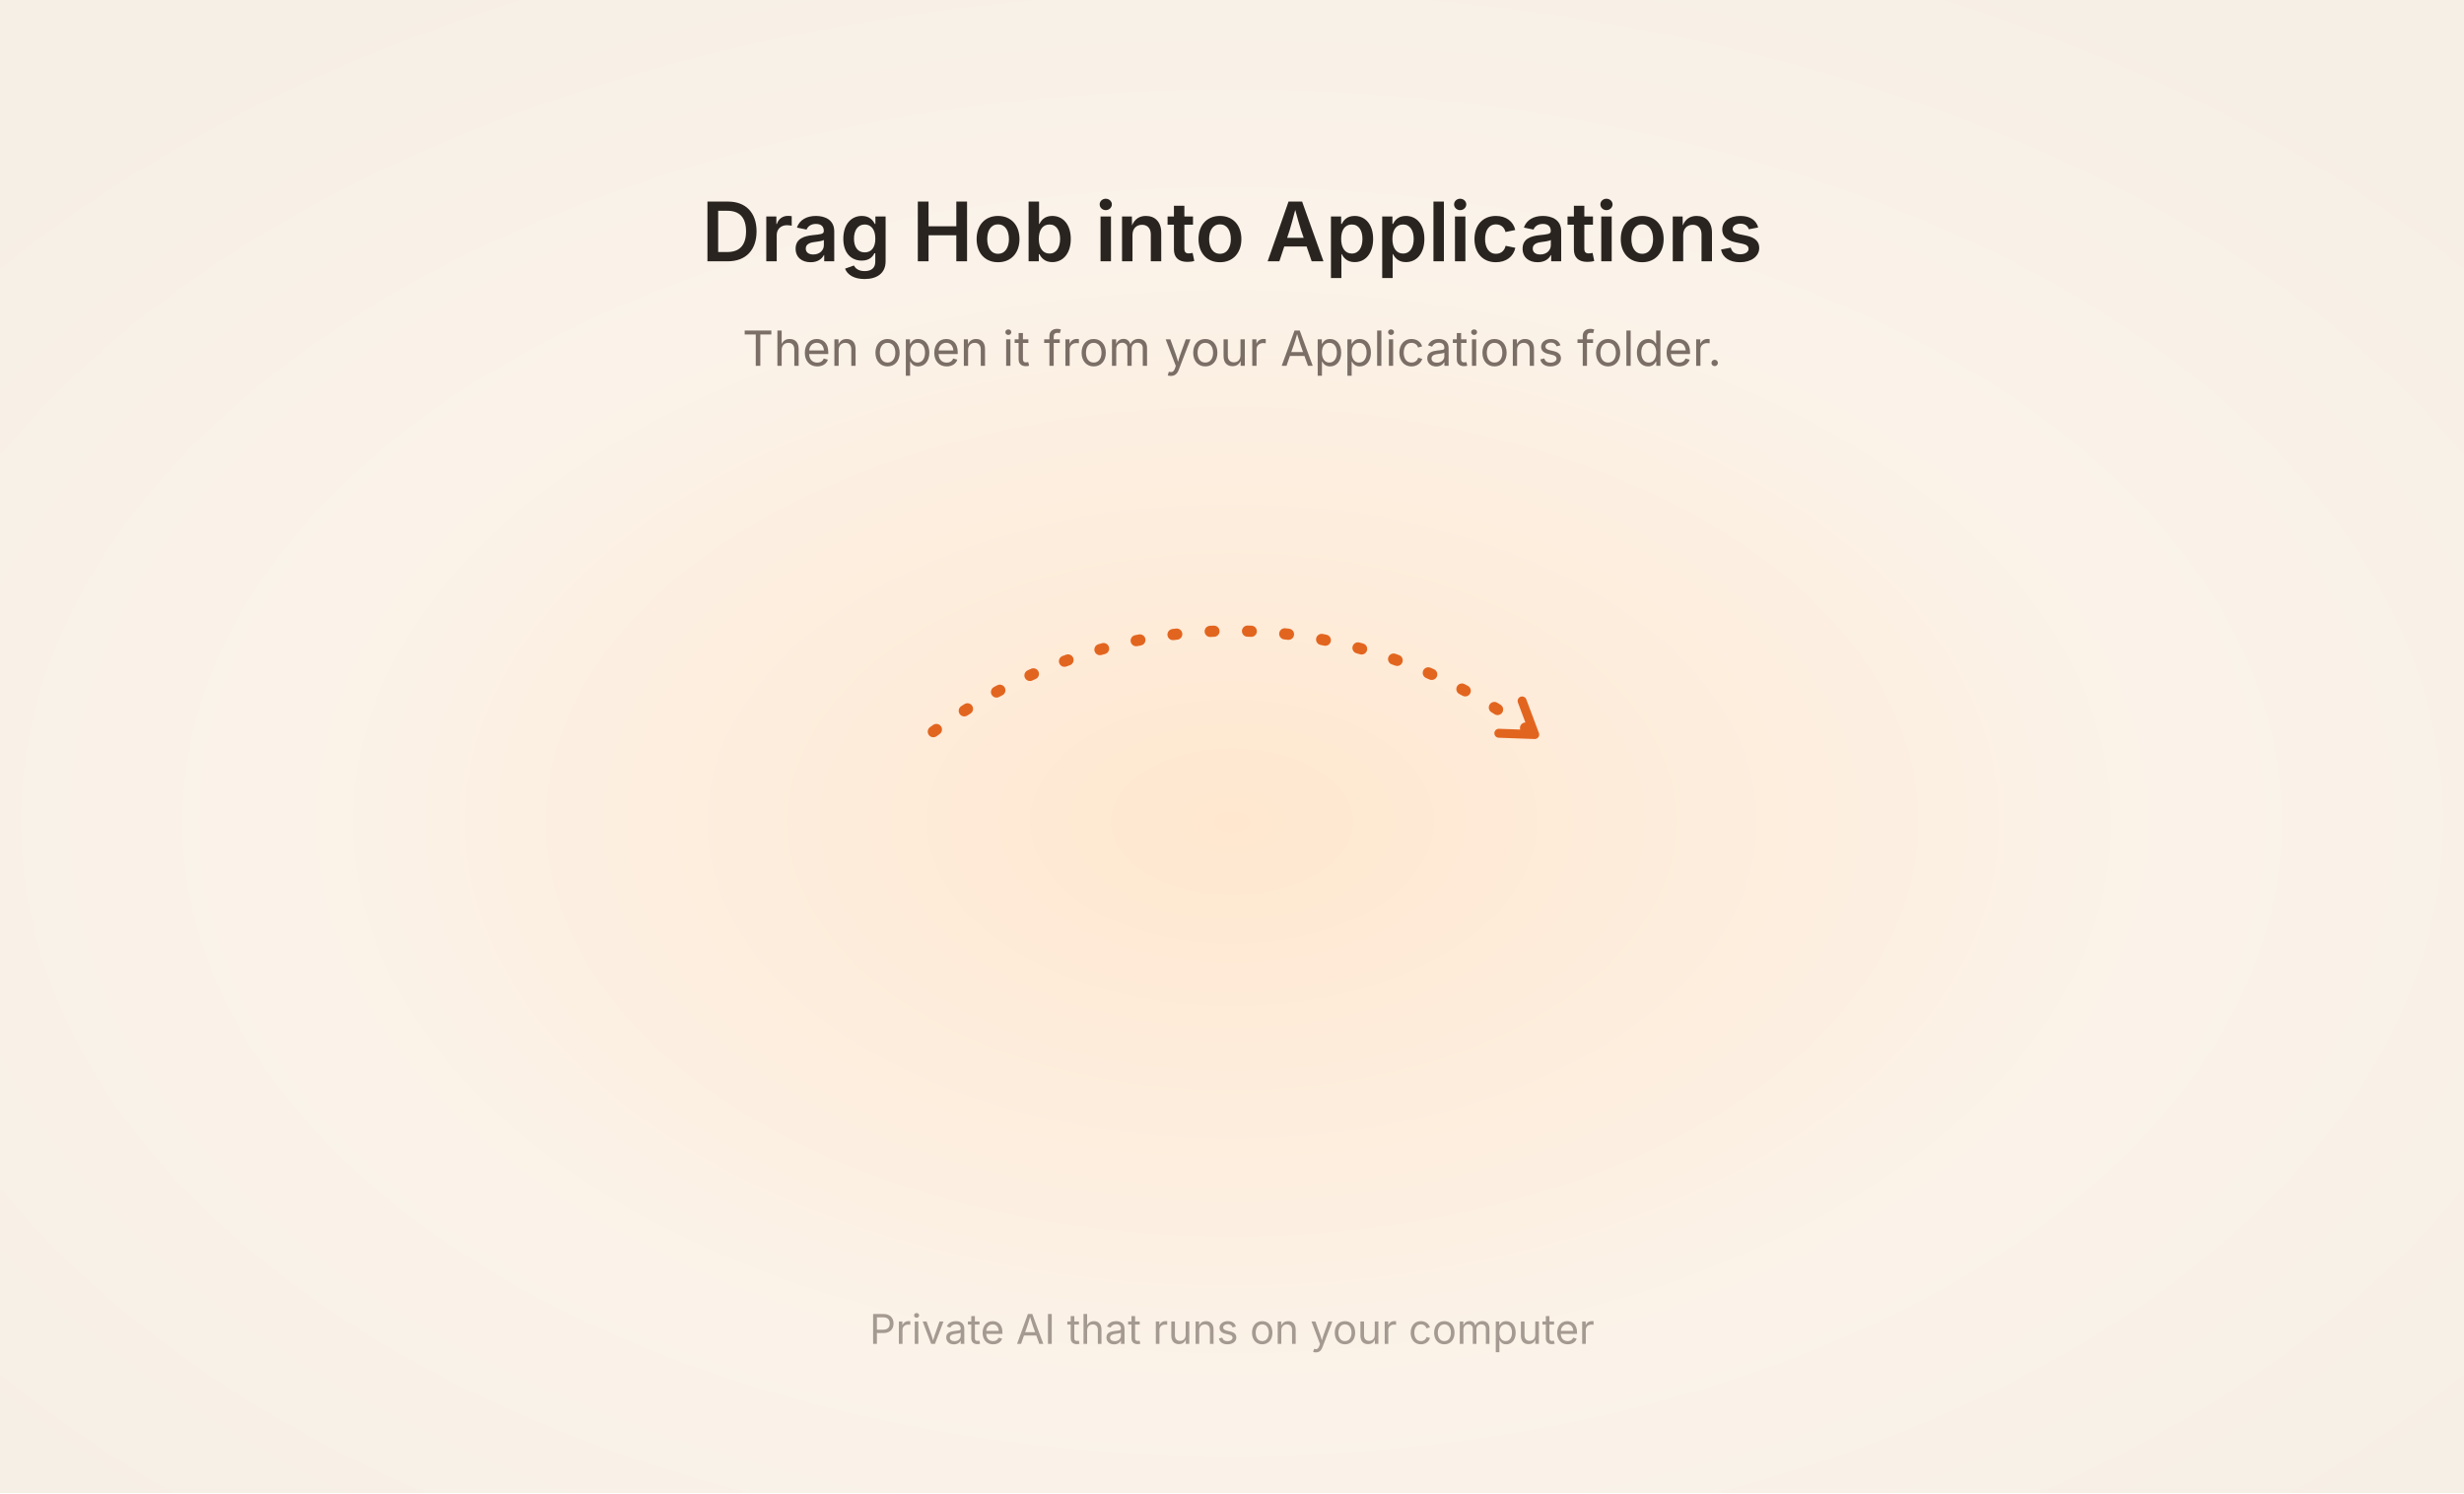
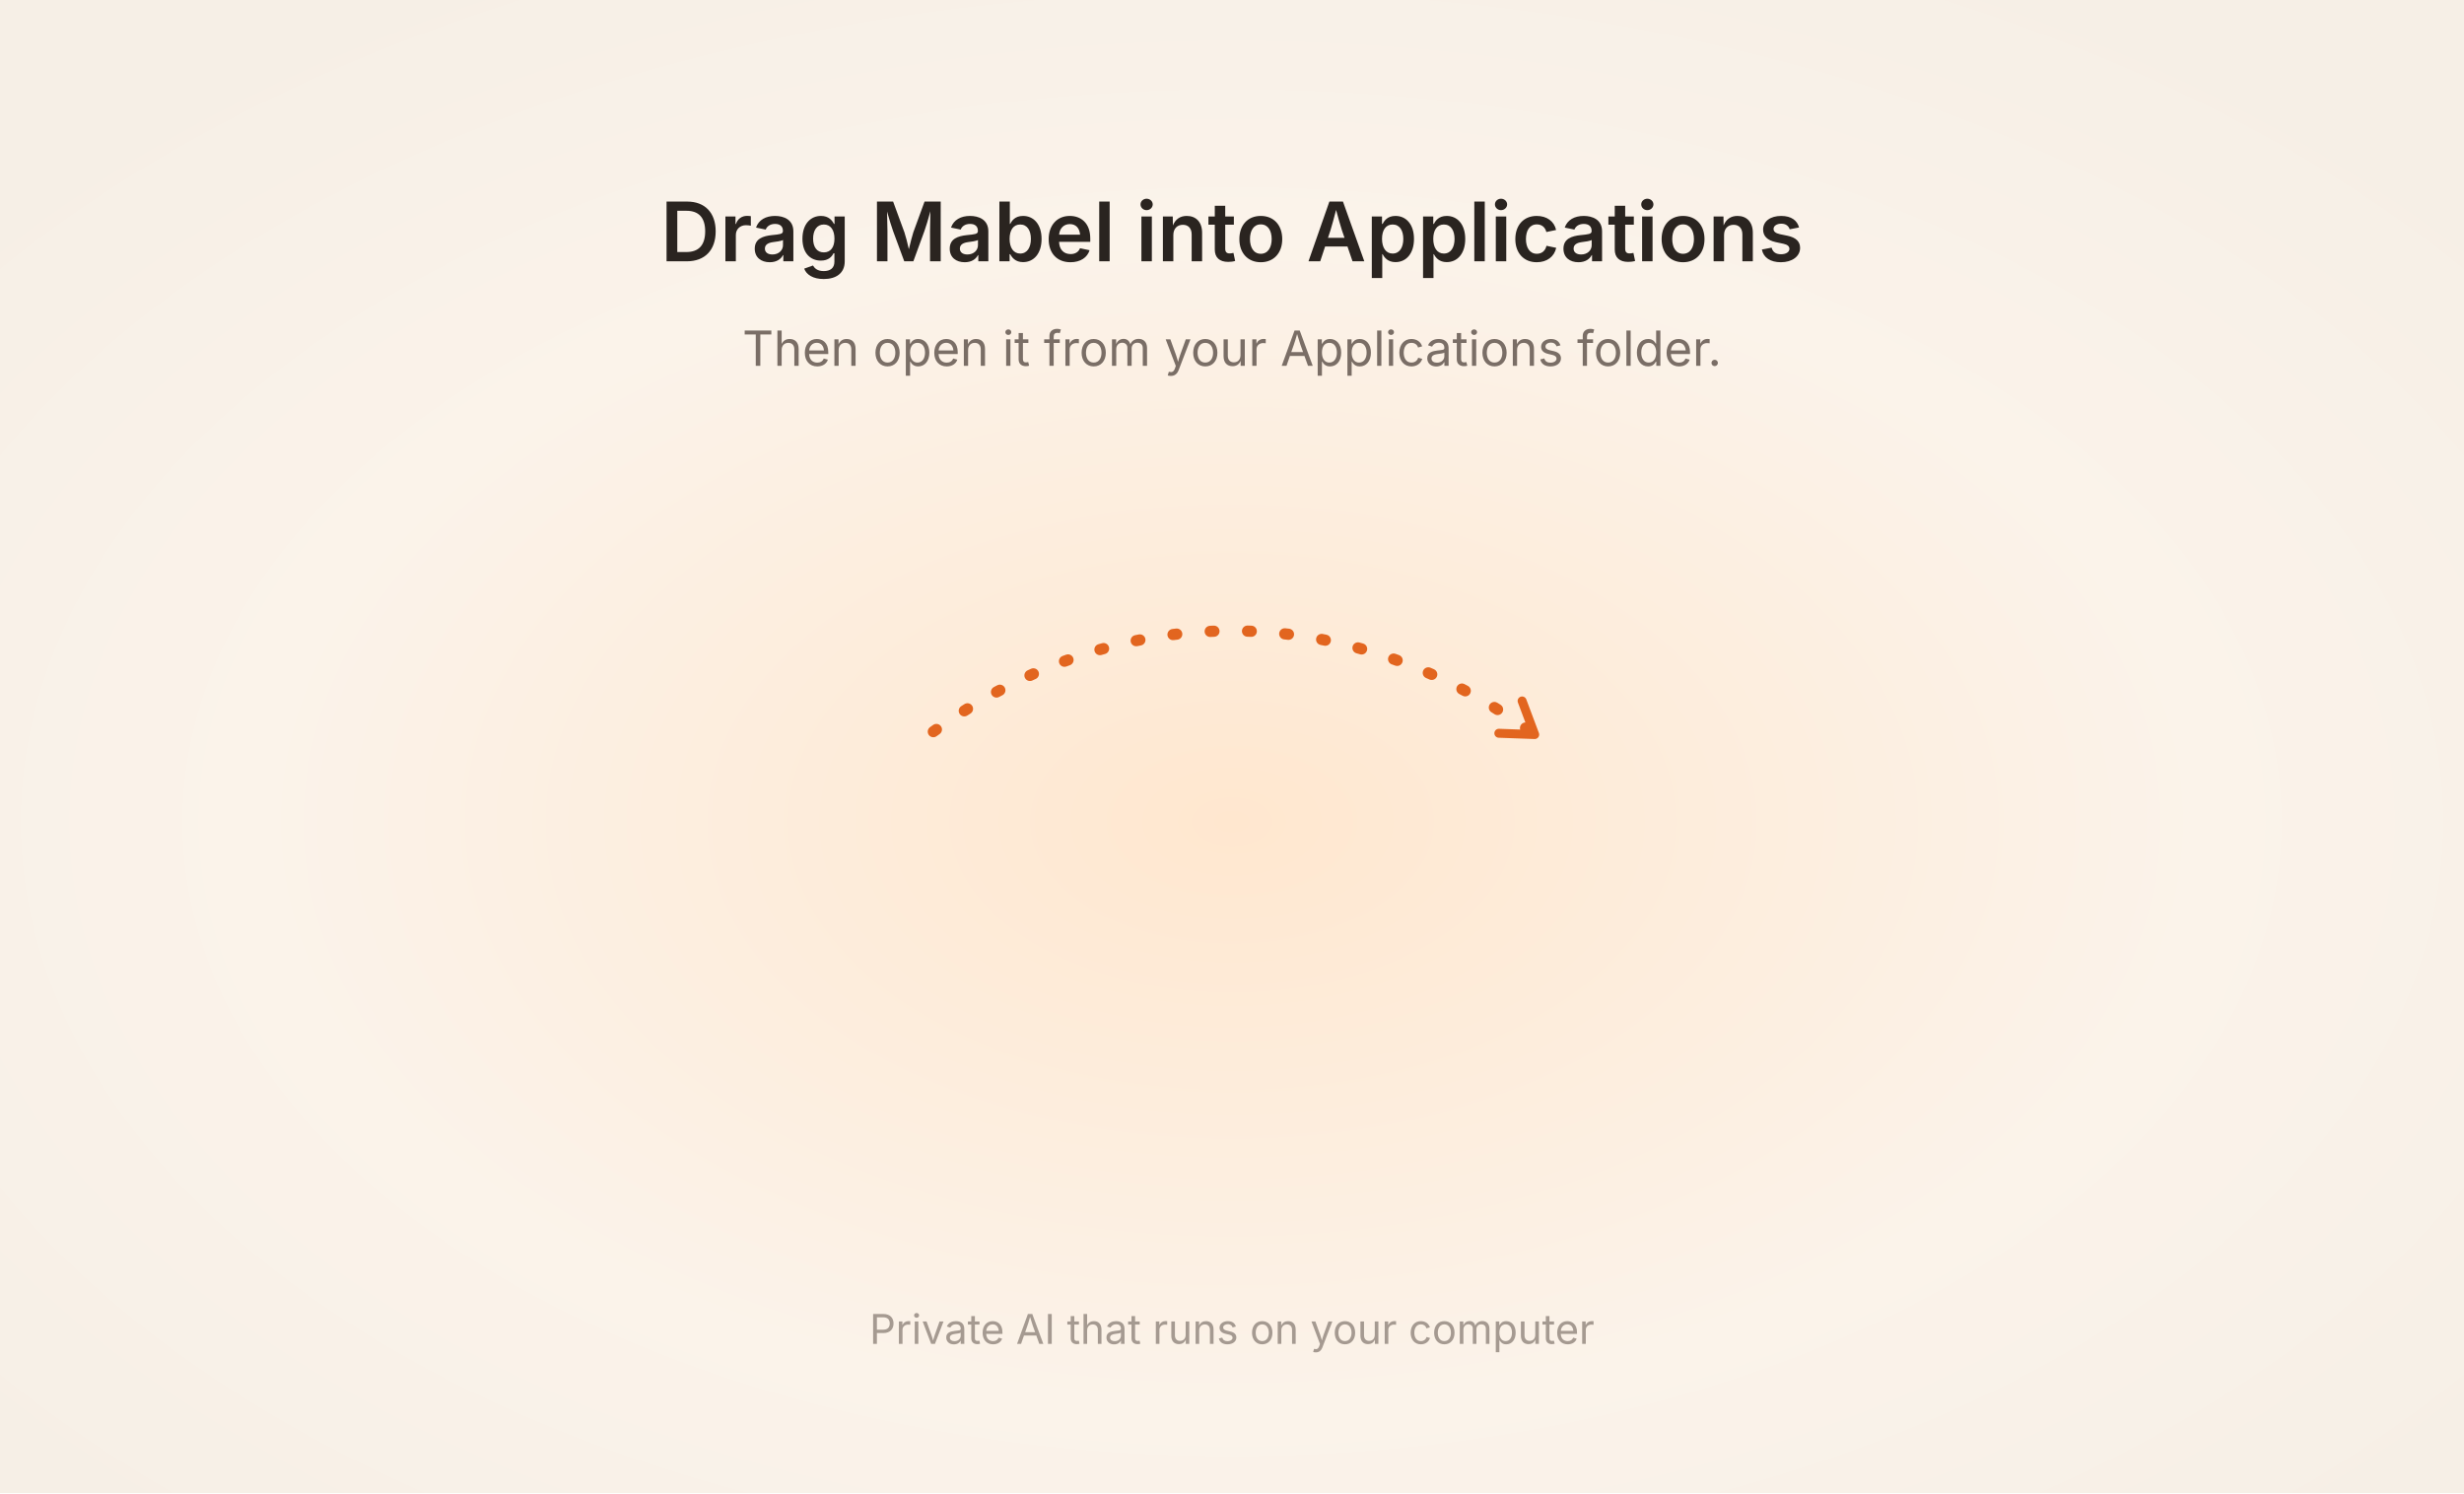
<svg xmlns="http://www.w3.org/2000/svg" width="660" height="400" viewBox="0 0 660 400">
  <defs>
    <radialGradient id="glow" cx="0.5" cy="0.55" r="0.65">
      <stop offset="0" stop-color="#FFE7CF" />
      <stop offset="0.6" stop-color="#FBF3EA" />
      <stop offset="1" stop-color="#F6EFE6" />
    </radialGradient>
    <marker id="head" viewBox="0 0 12 12" refX="7" refY="6" markerWidth="16" markerHeight="16" markerUnits="userSpaceOnUse" orient="auto">
      <path d="M2 2 L8 6 L2 10" fill="none" stroke="#E2651F" stroke-width="1.8" stroke-linecap="round" stroke-linejoin="round" />
    </marker>
  </defs>
  <rect width="660" height="400" fill="url(#glow)" />
-   <text x="330" y="70" text-anchor="middle" font-family="-apple-system, 'SF Pro Display', 'Helvetica Neue', sans-serif" font-size="22" font-weight="600" fill="#2A2420">Drag Hob into Applications</text>
+   <text x="330" y="70" text-anchor="middle" font-family="-apple-system, 'SF Pro Display', 'Helvetica Neue', sans-serif" font-size="22" font-weight="600" fill="#2A2420">Drag Mabel into Applications</text>
  <text x="330" y="98" text-anchor="middle" font-family="-apple-system, 'SF Pro Text', 'Helvetica Neue', sans-serif" font-size="13" fill="#7A6E66">Then open it from your Applications folder.</text>
  <path d="M250 196 C 300 160, 360 160, 410 196" fill="none" stroke="#E2651F" stroke-width="3" stroke-linecap="round" stroke-dasharray="1 9" marker-end="url(#head)" />
  <text x="330" y="360" text-anchor="middle" font-family="-apple-system, 'SF Pro Text', 'Helvetica Neue', sans-serif" font-size="11" fill="#A59A91">Private AI that runs on your computer</text>
</svg>
